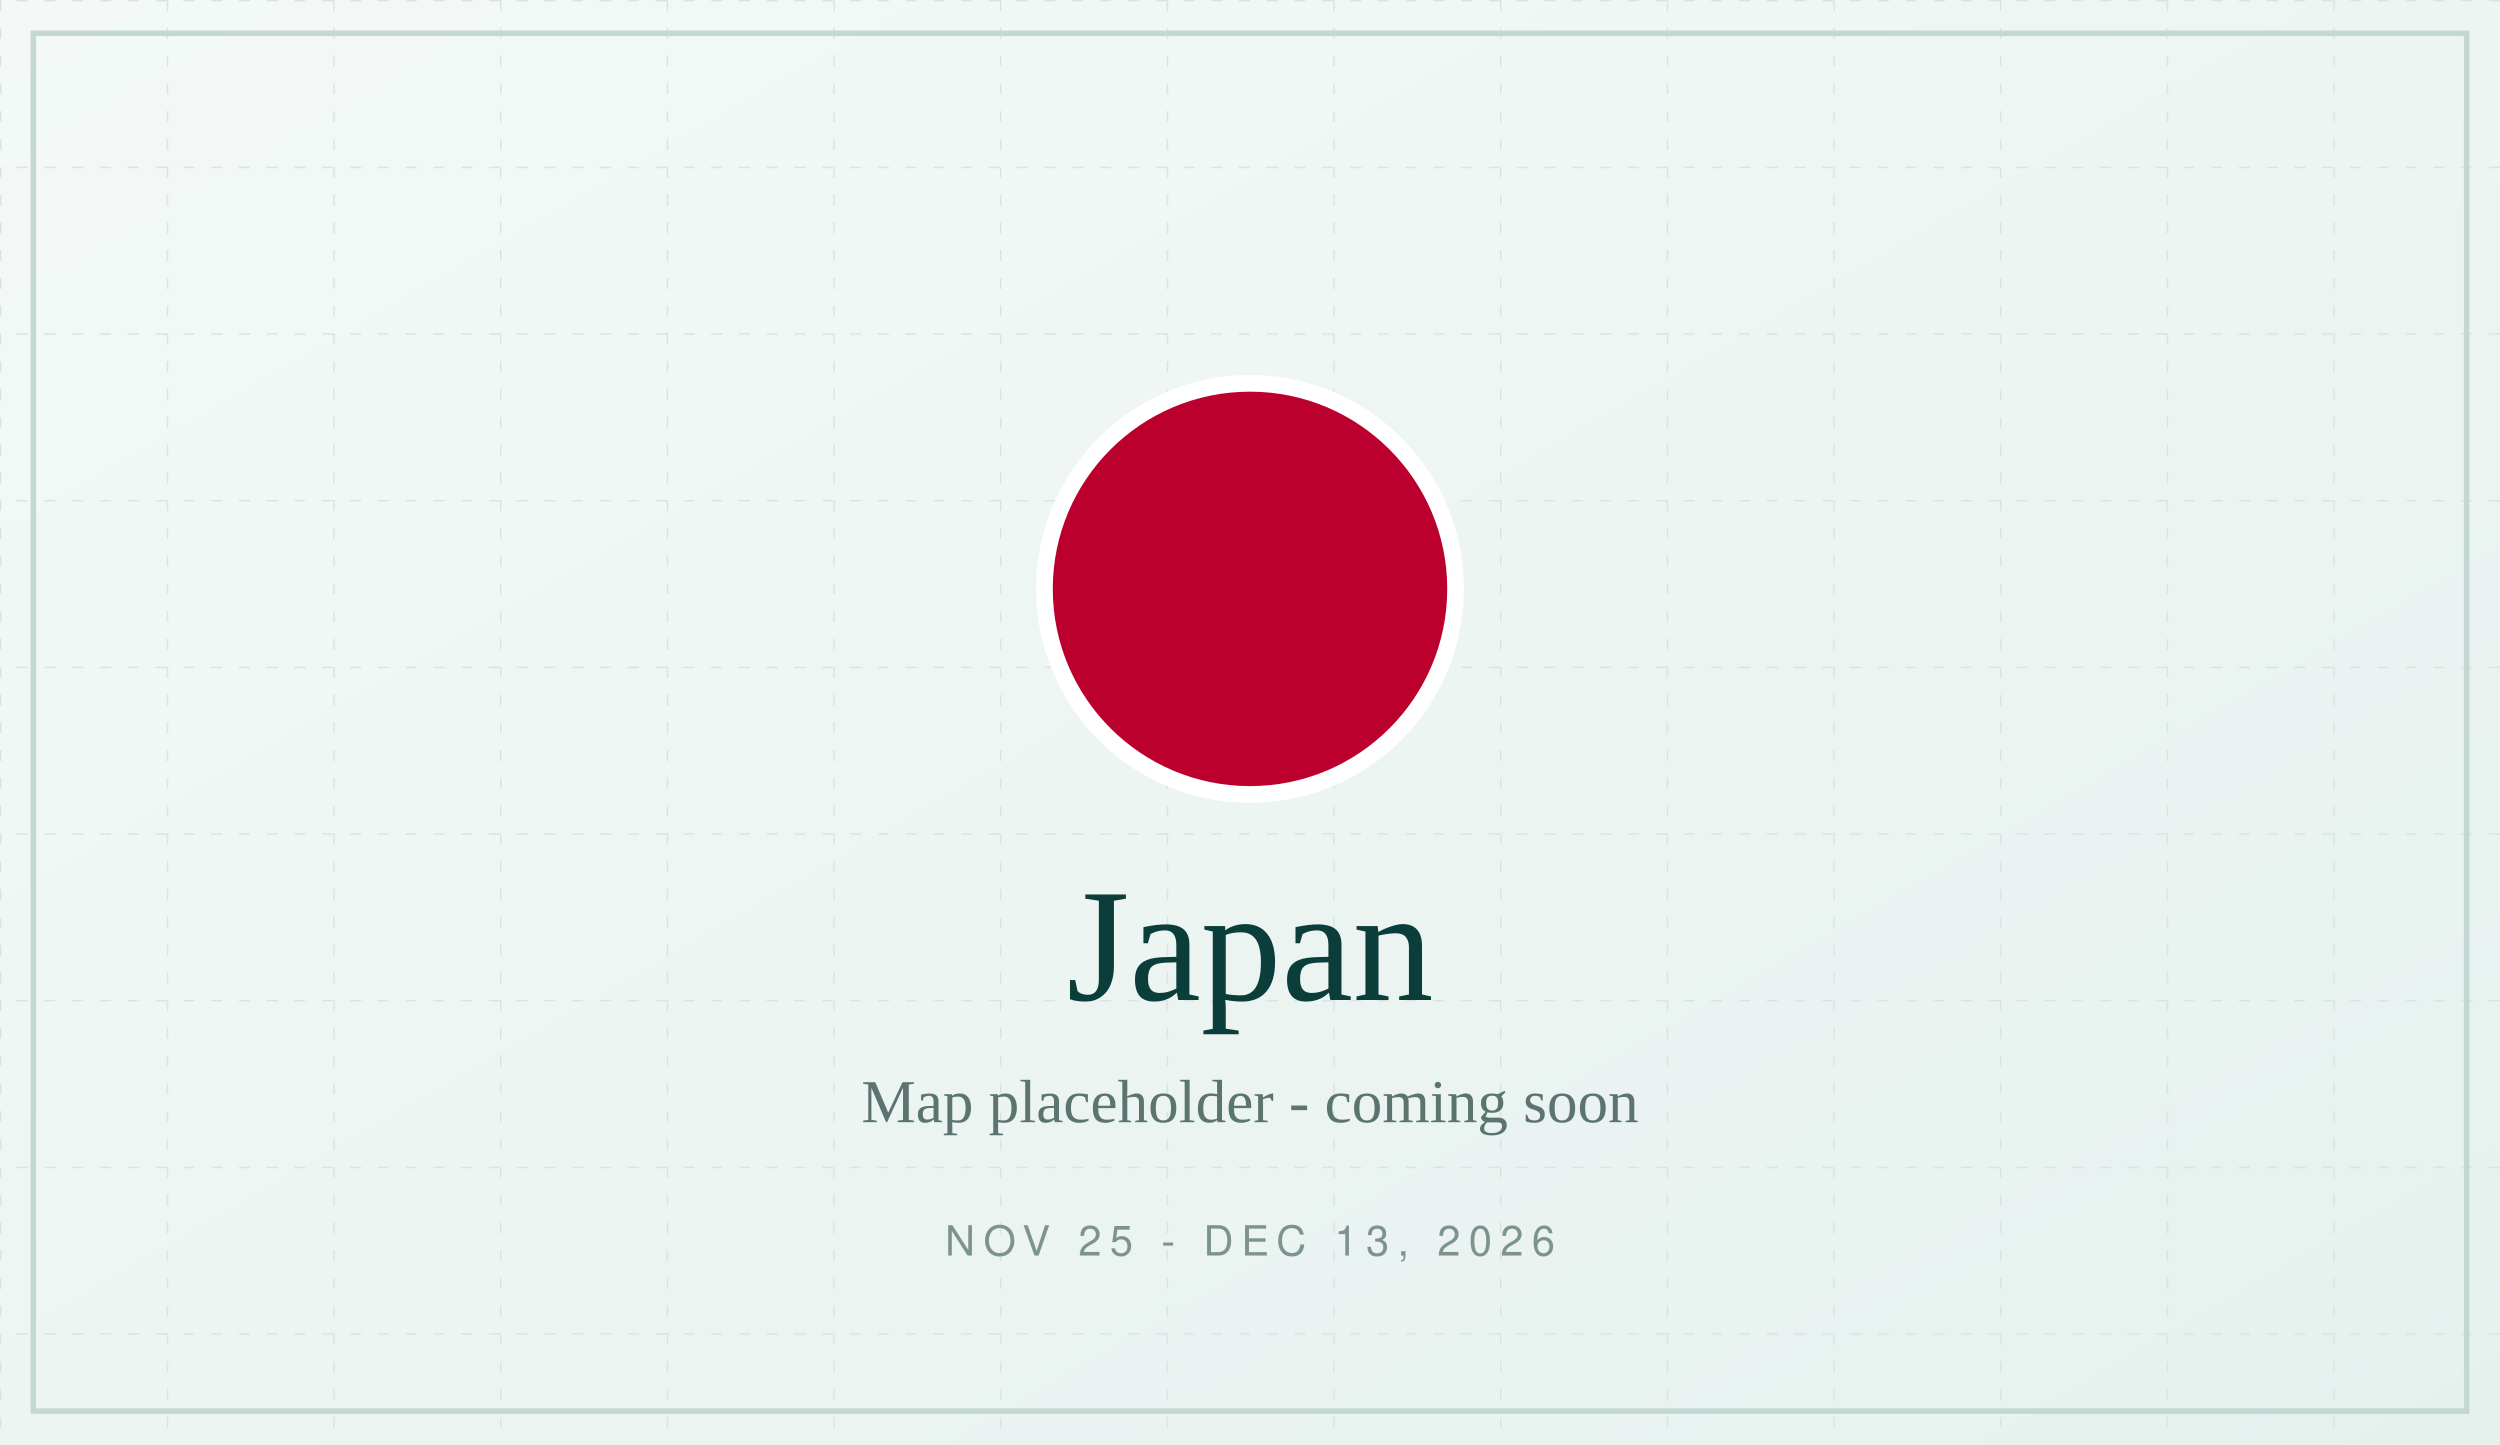
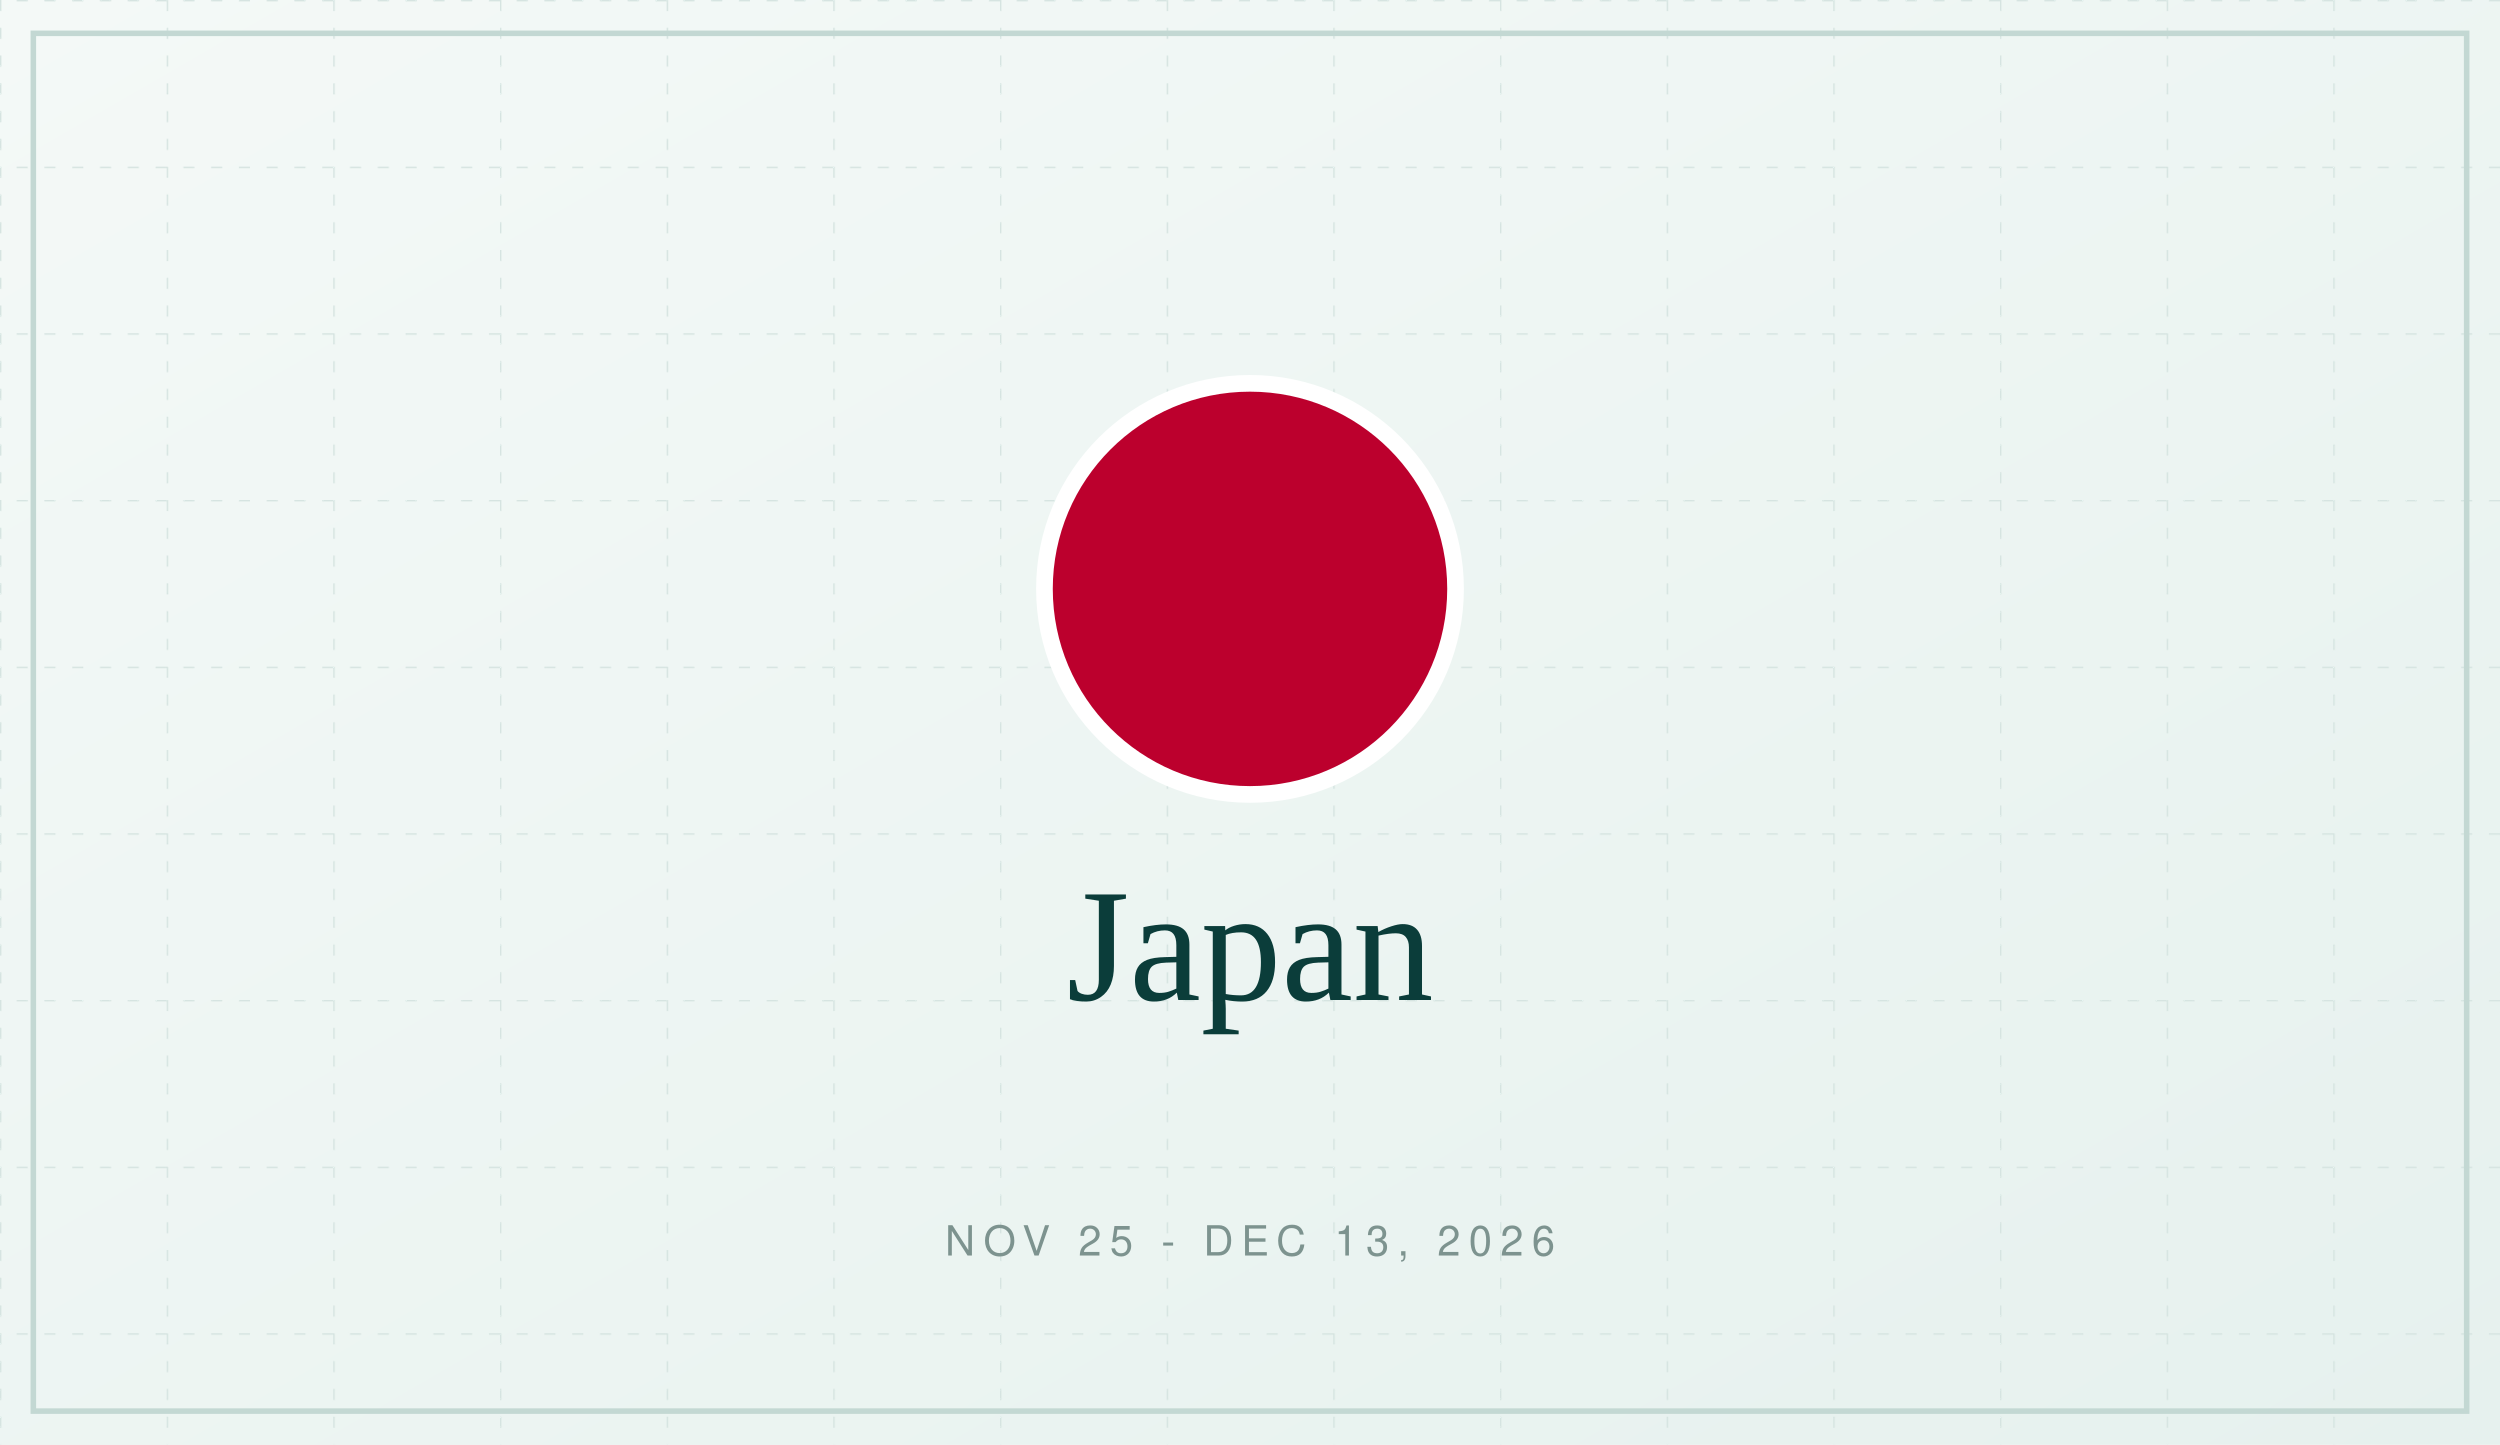
<svg xmlns="http://www.w3.org/2000/svg" viewBox="0 0 900 520" width="900" height="520" role="img" aria-label="Map of Japan placeholder">
  <defs>
    <linearGradient id="bg" x1="0" y1="0" x2="1" y2="1">
      <stop offset="0%" stop-color="#f4f9f7" />
      <stop offset="100%" stop-color="#e6f1ee" />
    </linearGradient>
    <pattern id="grid" width="60" height="60" patternUnits="userSpaceOnUse">
      <path d="M60 0H0V60" fill="none" stroke="#d6e4e1" stroke-width="1" stroke-dasharray="4 6" />
    </pattern>
  </defs>
  <rect width="900" height="520" fill="url(#bg)" />
  <rect width="900" height="520" fill="url(#grid)" />
  <rect x="12" y="12" width="876" height="496" fill="none" stroke="#c3d8d3" stroke-width="2" />
  <circle cx="450" cy="212" r="74" fill="#bc002d" />
  <circle cx="450" cy="212" r="74" fill="none" stroke="#ffffff" stroke-width="6" />
  <text x="450" y="360" text-anchor="middle" font-family="Georgia, 'Times New Roman', serif" font-size="58" fill="#0b3d3a">Japan</text>
-   <text x="450" y="404" text-anchor="middle" font-family="Georgia, 'Times New Roman', serif" font-size="22" fill="#5b7470">Map placeholder - coming soon</text>
  <text x="450" y="452" text-anchor="middle" font-family="Helvetica, Arial, sans-serif" font-size="15" fill="#7d938f" letter-spacing="3">NOV 25 - DEC 13, 2026</text>
</svg>
